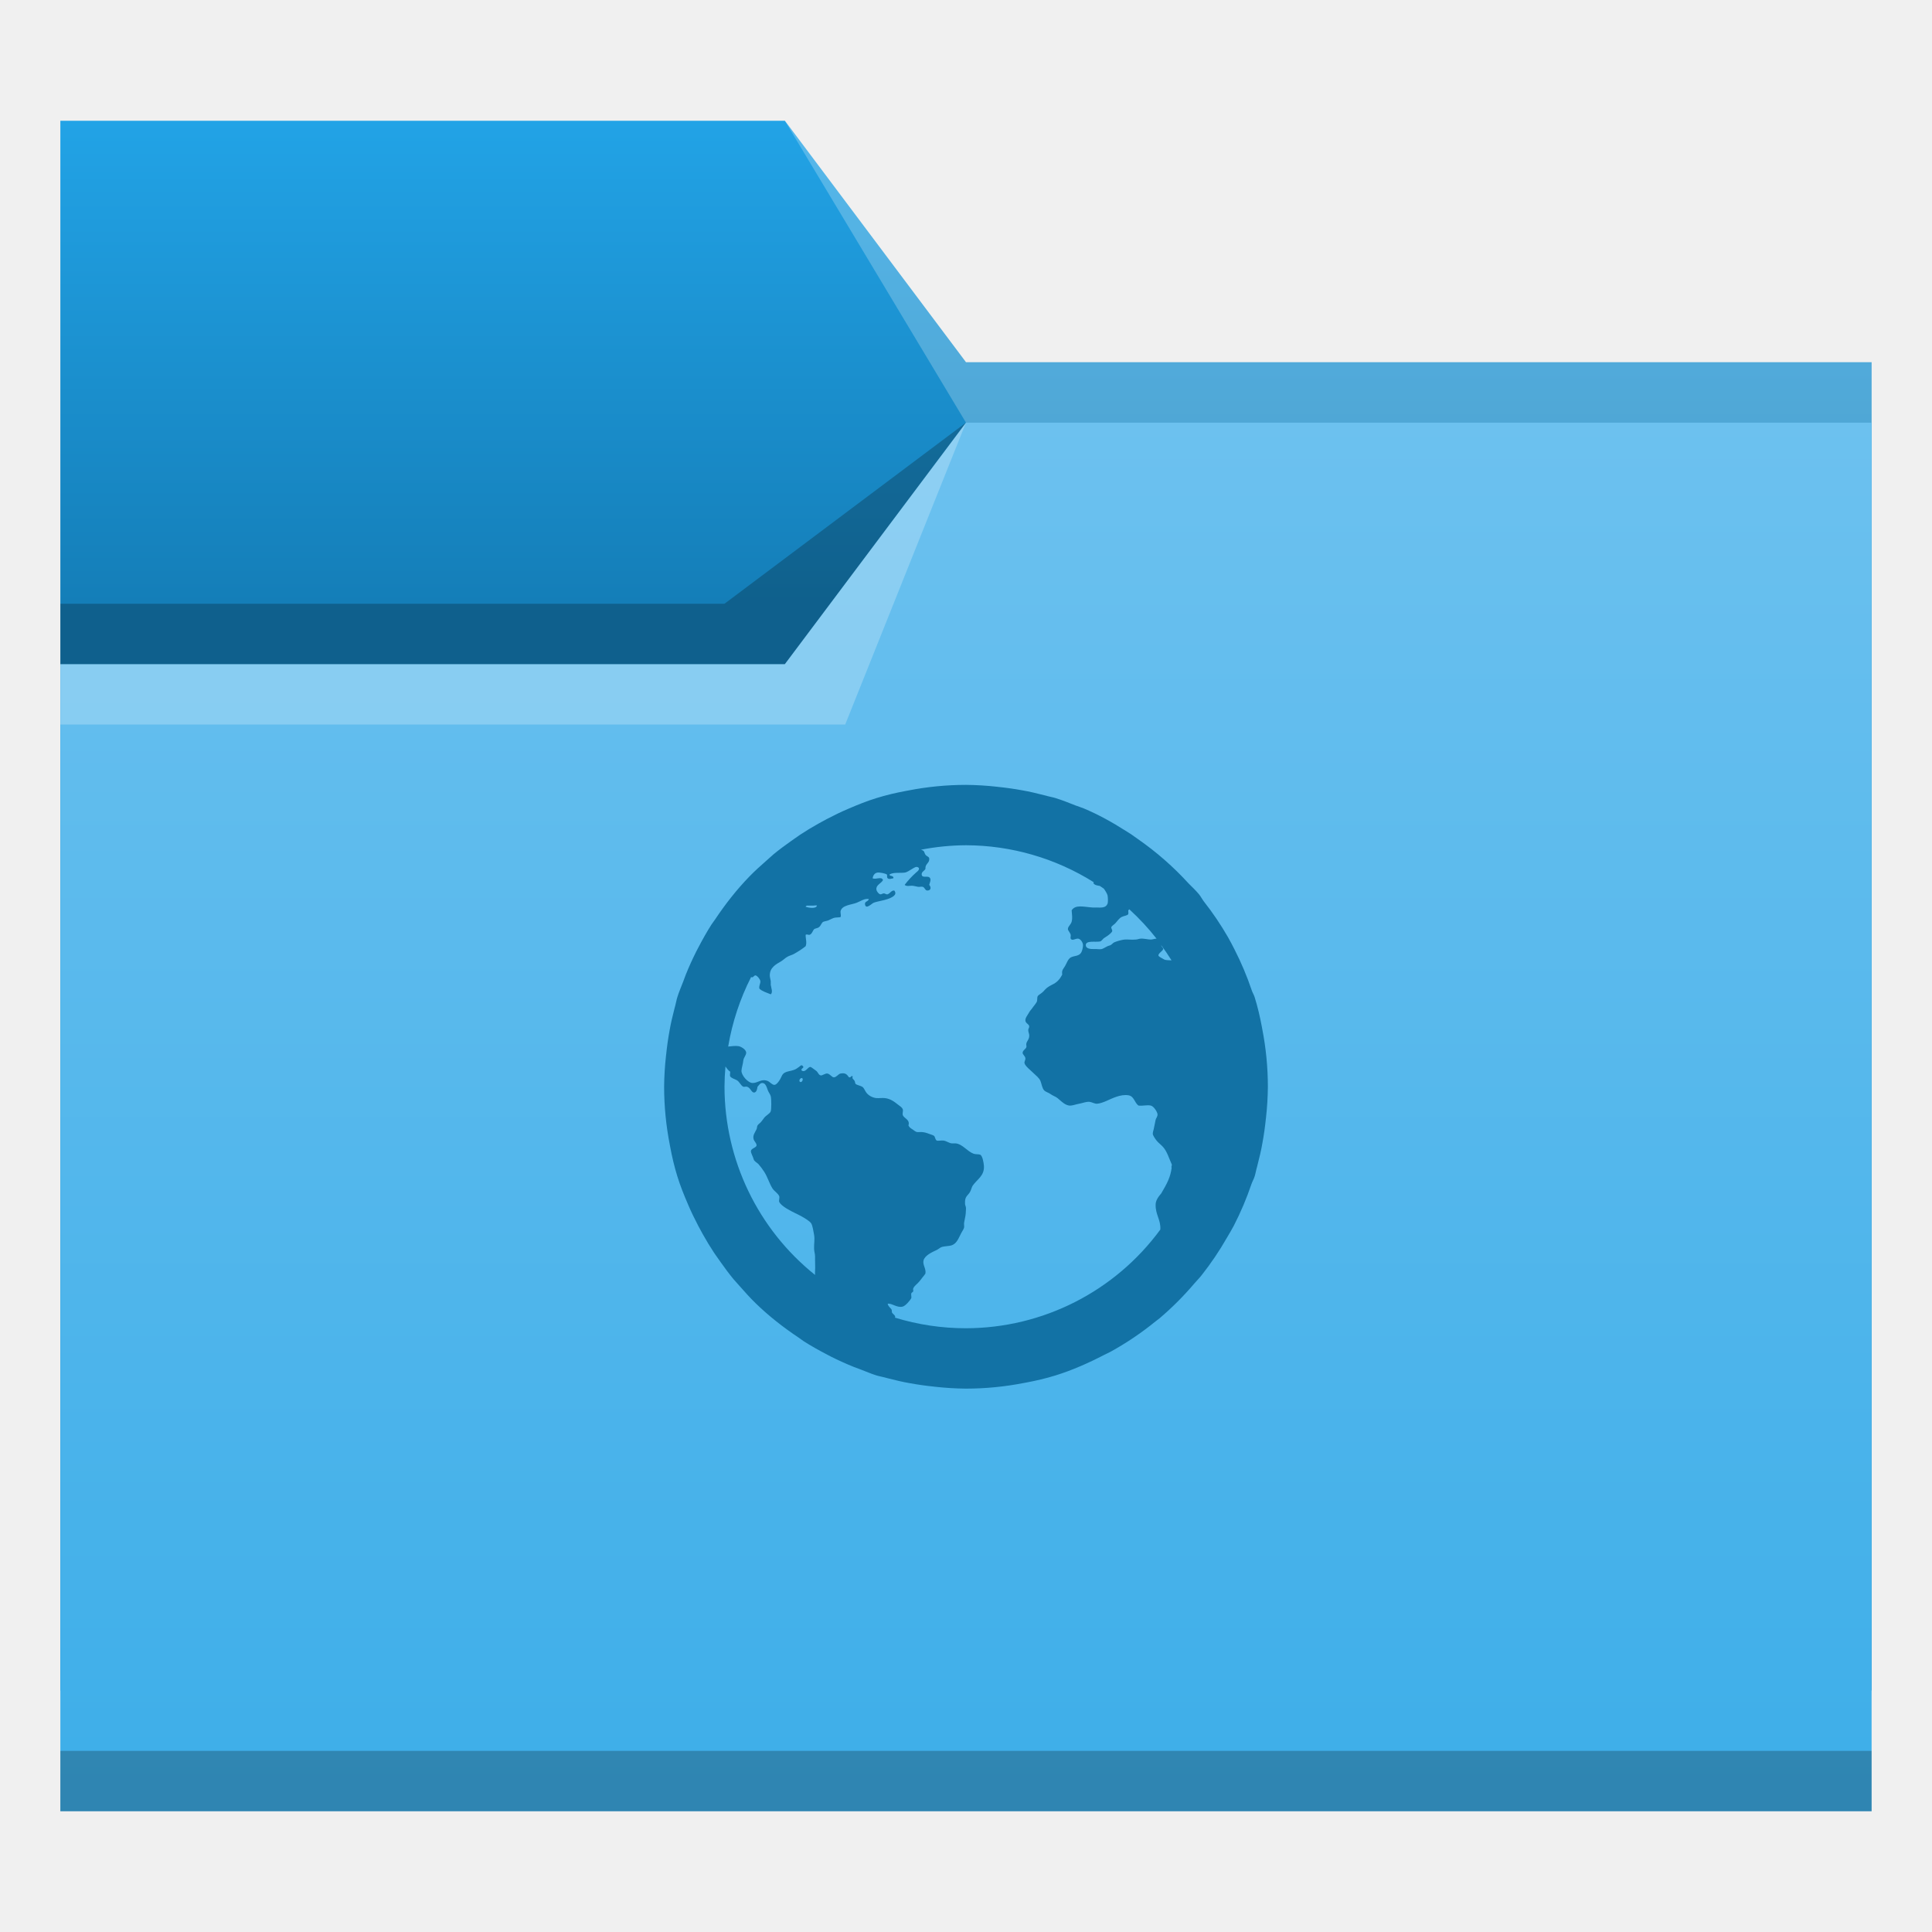
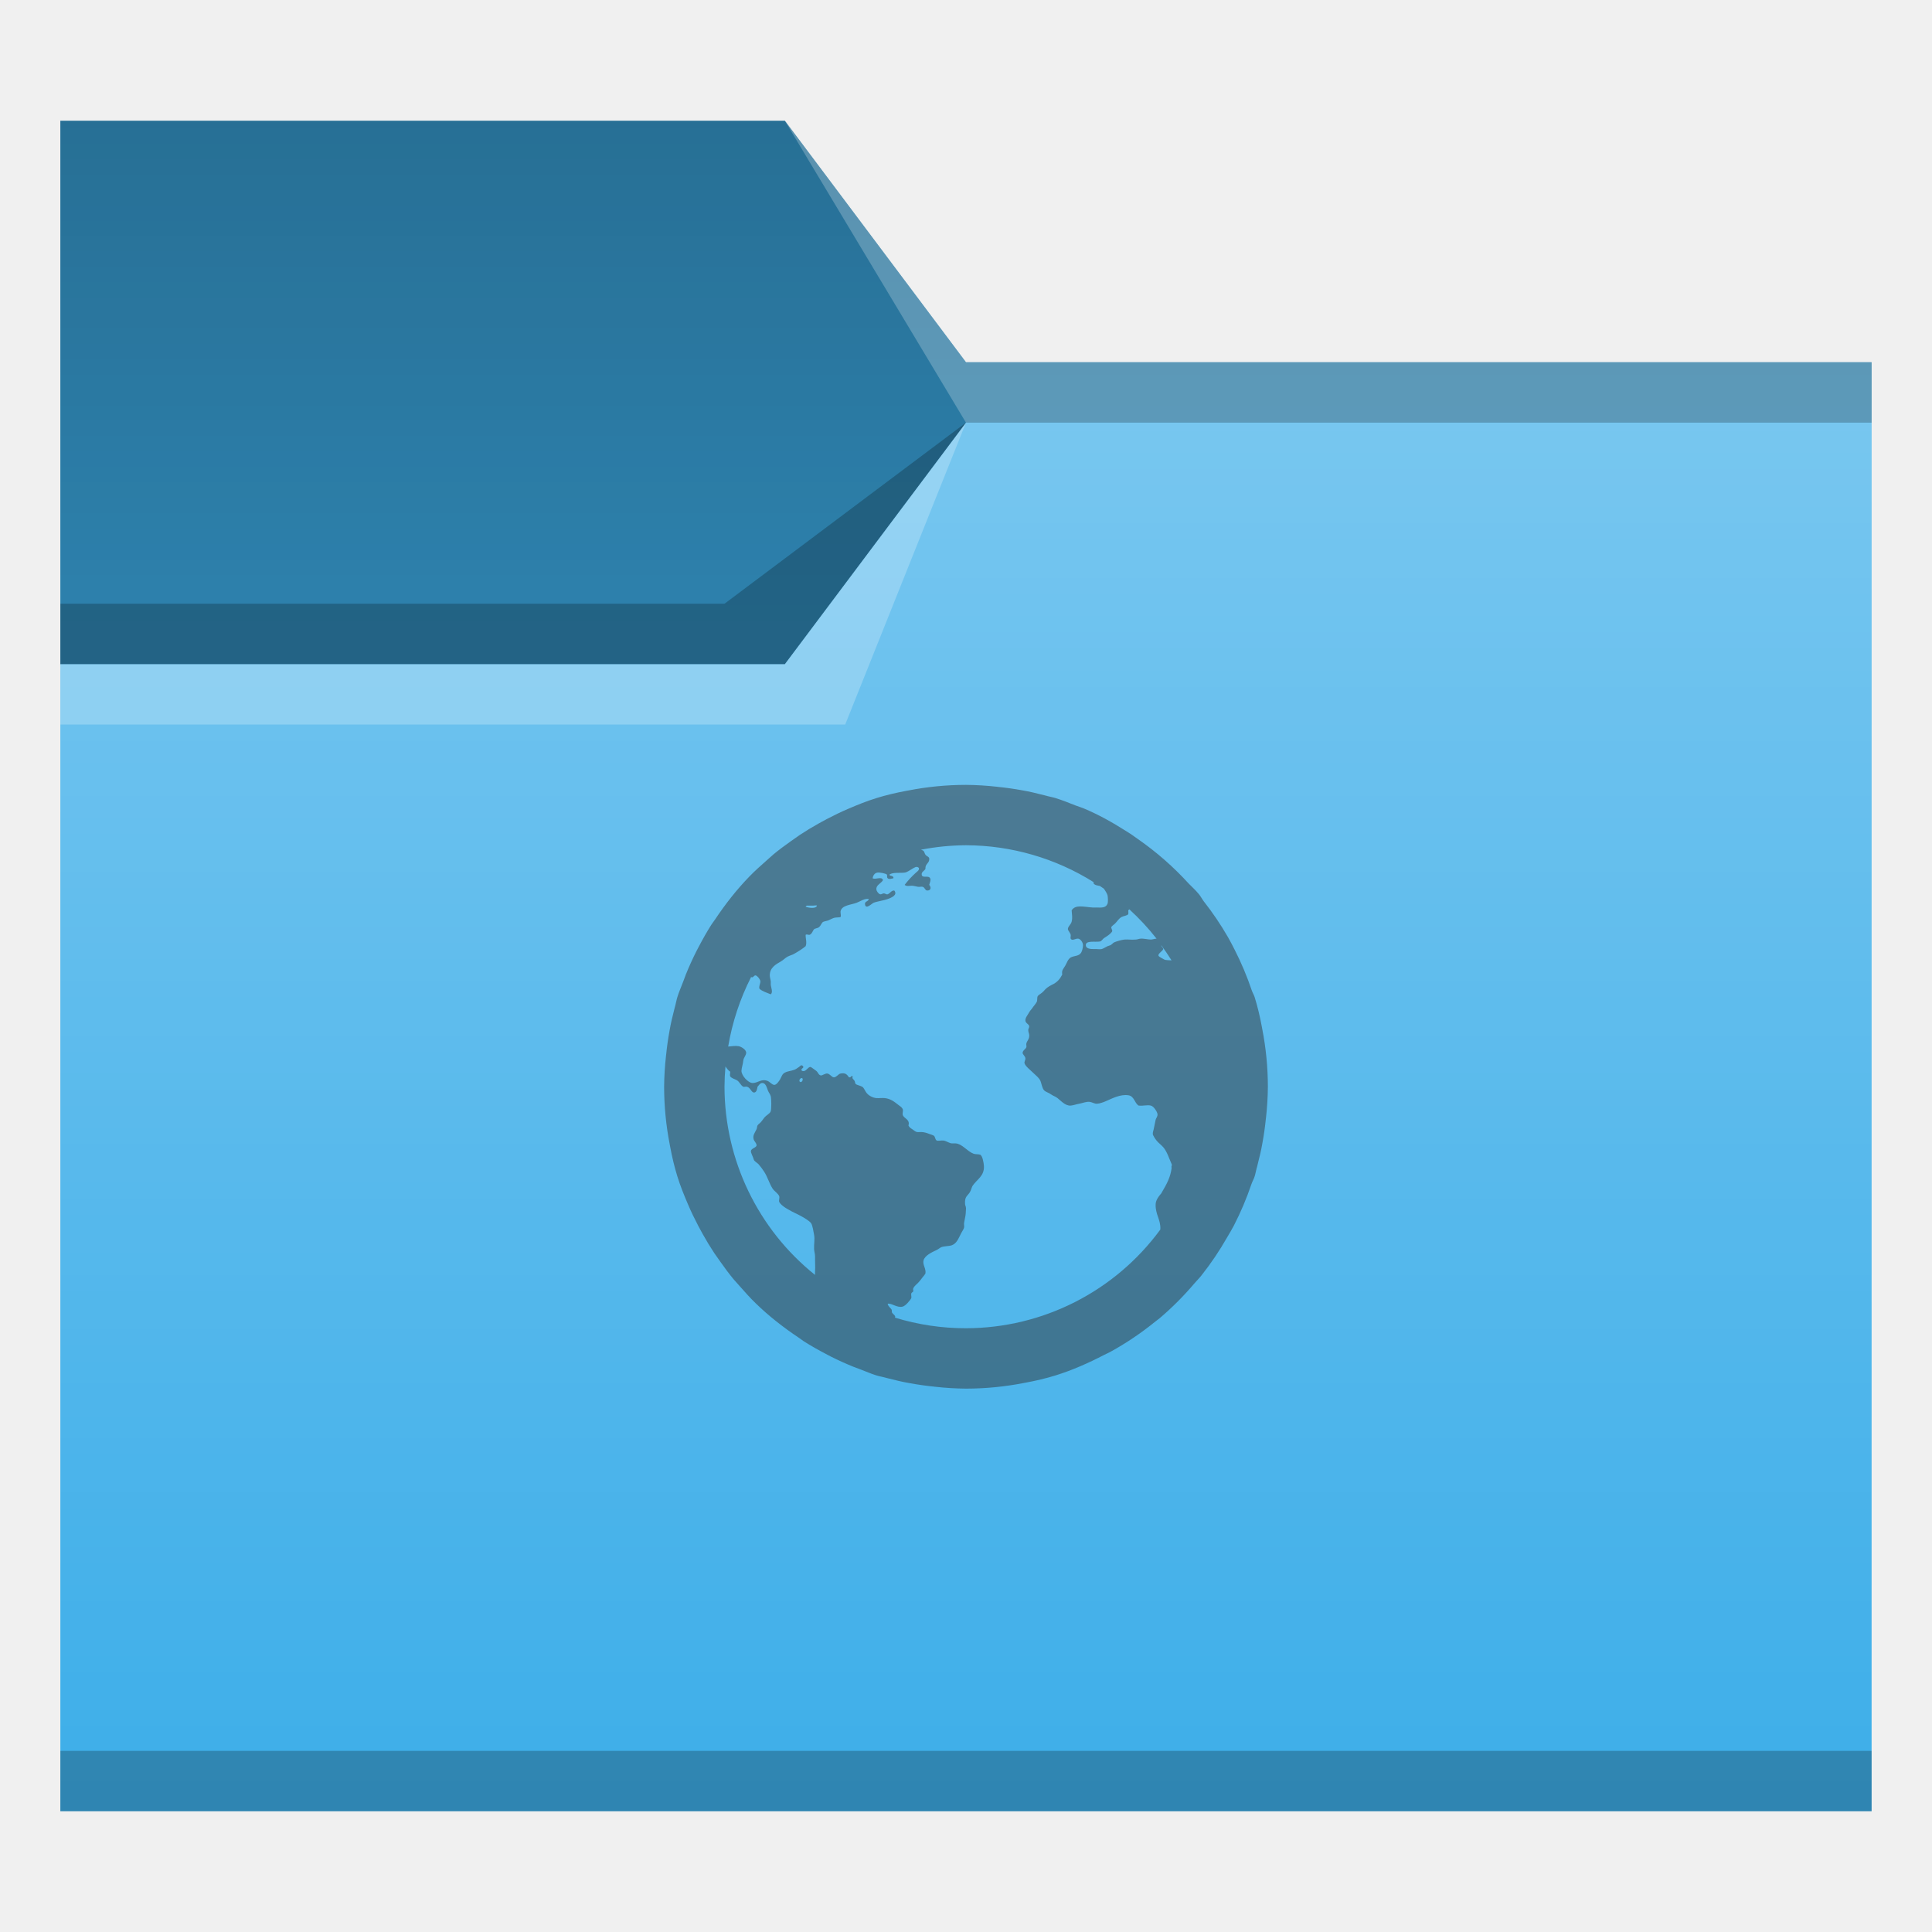
<svg xmlns="http://www.w3.org/2000/svg" xmlns:xlink="http://www.w3.org/1999/xlink" width="32" version="1.1" height="32" viewBox="0 0 32 32" id="svg2">
  <defs id="defs5455">
-     <linearGradient id="linearGradient835">
-       <stop style="stop-color:#147eb8;stop-opacity:1;" offset="0" id="stop831" />
-       <stop style="stop-color:#22a3e6;stop-opacity:1" offset="1" id="stop833" />
+     <style type="text/css" id="current-color-scheme">
+       .ColorScheme-Text {
+         color:#31363b;
+       }
+       .ColorScheme-Highlight {
+         color:#3daee9;
+       }
+       </style>
+     <linearGradient id="linearGradient2051">
+       <stop style="stop-color:#ffffff;stop-opacity:1;" offset="0" id="stop2047" />
+       <stop style="stop-color:#ffffff;stop-opacity:0;" offset="1" id="stop2049" />
+     </linearGradient>
+     <linearGradient id="linearGradient1669">
+       <stop style="stop-color:#000000;stop-opacity:1;" offset="0" id="stop1665" />
+       <stop style="stop-color:#000000;stop-opacity:0;" offset="1" id="stop1667" />
    </linearGradient>
    <linearGradient id="linearGradient4172-7-9">
      <stop style="stop-color:#4183d7" id="stop4174-9-8" />
      <stop offset="1" style="stop-color:#5b94df" id="stop4176-4-6" />
    </linearGradient>
-     <linearGradient xlink:href="#linearGradient4172-5" id="linearGradient4208" gradientUnits="userSpaceOnUse" x1="430.105" y1="541.798" x2="430.105" y2="495.798" gradientTransform="matrix(0.5172413,0,0,0.5,185.1035,274.899)" />
-     <linearGradient id="linearGradient4172-5">
-       <stop style="stop-color:#3daee9" id="stop4174-6" />
-       <stop offset="1" style="stop-color:#6cc1ef" id="stop4176-6" />
-     </linearGradient>
-     <linearGradient xlink:href="#linearGradient835" id="linearGradient837" x1="406.571" y1="525.798" x2="406.571" y2="517.798" gradientUnits="userSpaceOnUse" />
+     <linearGradient xlink:href="#linearGradient1669" id="linearGradient1671" x1="397.571" y1="517.798" x2="397.571" y2="530.798" gradientUnits="userSpaceOnUse" />
+     <linearGradient xlink:href="#linearGradient2051" id="linearGradient2053" x1="417.571" y1="522.798" x2="417.571" y2="545.798" gradientUnits="userSpaceOnUse" />
  </defs>
  <g id="layer1" transform="translate(-384.5714,-515.798)">
-     <path style="fill:url(#linearGradient837);fill-opacity:1;fill-rule:evenodd;stroke:none;stroke-width:1px;stroke-linecap:butt;stroke-linejoin:miter;stroke-opacity:1" d="m 385.571,517.798 h 12 l 3,4 h 15 v 22 h -30 z" id="path4182" />
-     <path style="fill:url(#linearGradient4208);fill-opacity:1;fill-rule:evenodd;stroke:none;stroke-width:1px;stroke-linecap:butt;stroke-linejoin:miter;stroke-opacity:1" d="m 385.571,526.798 h 12 l 3,-4 h 15 l -1e-5,23 h -30 z" id="path4186" />
+     <path style="fill:currentColor;fill-opacity:1;fill-rule:evenodd;stroke:none;stroke-width:1px;stroke-linecap:butt;stroke-linejoin:miter;stroke-opacity:1" class="ColorScheme-Highlight" d="m 385.571,517.798 h 12 l 3,4 h 15 v 24 h -30 z" id="path4182" />
+     <path id="rect1087" style="opacity:0.2;fill:url(#linearGradient1671);fill-opacity:1" d="m 385.571,517.798 h 12 l 3,4 h 15 v 1 h -15 l -3,4 h -12 z" />
+     <path style="fill:url(#linearGradient2053);fill-opacity:1;fill-rule:evenodd;stroke:none;stroke-width:1px;stroke-linecap:butt;stroke-linejoin:miter;stroke-opacity:1;opacity:0.3" d="m 385.571,526.798 h 12 l 3,-4 h 15 l -1e-5,23 h -30 z" id="path4186" />
    <path style="fill-opacity:0.235" id="path4192" d="m 385.571,544.798 v 1 h 0.517 28.966 0.517 v -1 h -0.517 -28.966 z" />
+     <path id="rect1087-3" style="opacity:0.2;fill:#000000" d="m 385.571,517.798 h 12 l 3,4 h 15 v 1 h -15 l -3,4 h -12 z" />
    <path d="m 385.571,526.798 v 1 h 13 l 2,-5 -3,4 z" id="path4224" style="fill:#ffffff;fill-opacity:0.235;fill-rule:evenodd" />
    <path d="m 400.571,522.798 -4,3 h -11 v 1 h 7 5 z" id="path4306-3" style="fill-opacity:0.235;fill-rule:evenodd" />
    <path style="fill:#ffffff;fill-opacity:0.235;fill-rule:evenodd" id="path4204" d="m 397.571,517.798 3,5 h 15 v -1 h -15 z" />
-     <path style="fill:#1272a5" id="rect4184" d="M 16 13 A 5 5 0 0 0 15.039 13.094 A 5 5 0 0 0 15.006 13.1 C 14.84 13.131 14.677 13.169 14.516 13.219 C 14.357 13.268 14.204 13.33 14.053 13.395 C 13.929 13.447 13.81 13.506 13.691 13.568 A 5 5 0 0 0 13.557 13.641 C 13.451 13.7 13.347 13.763 13.246 13.83 A 5 5 0 0 0 13.098 13.934 C 13 14.003 12.904 14.074 12.812 14.15 A 5 5 0 0 0 12.695 14.254 C 12.599 14.339 12.503 14.424 12.414 14.516 C 12.201 14.735 12.012 14.977 11.842 15.232 A 5 5 0 0 0 11.785 15.312 C 11.709 15.431 11.64 15.554 11.574 15.68 A 5 5 0 0 0 11.531 15.762 C 11.469 15.886 11.411 16.013 11.359 16.143 A 5 5 0 0 0 11.316 16.258 C 11.284 16.344 11.246 16.427 11.219 16.516 C 11.205 16.56 11.198 16.606 11.186 16.65 A 5 5 0 0 0 11.172 16.703 C 11.141 16.824 11.111 16.946 11.09 17.07 A 5 5 0 0 0 11.033 17.473 C 11.033 17.477 11.032 17.48 11.031 17.484 C 11.031 17.486 11.031 17.487 11.031 17.488 A 5 5 0 0 0 11 18 A 5 5 0 0 0 11.094 18.961 A 5 5 0 0 0 11.1 18.994 C 11.131 19.16 11.169 19.323 11.219 19.484 C 11.268 19.643 11.33 19.796 11.395 19.947 C 11.447 20.071 11.506 20.19 11.568 20.309 A 5 5 0 0 0 11.641 20.443 C 11.7 20.549 11.763 20.653 11.83 20.754 A 5 5 0 0 0 11.934 20.902 C 12.003 21 12.074 21.096 12.15 21.188 A 5 5 0 0 0 12.254 21.305 C 12.339 21.401 12.424 21.497 12.516 21.586 C 12.735 21.799 12.977 21.988 13.232 22.158 A 5 5 0 0 0 13.312 22.215 C 13.431 22.291 13.554 22.36 13.68 22.426 A 5 5 0 0 0 13.762 22.469 C 13.886 22.531 14.013 22.589 14.143 22.641 A 5 5 0 0 0 14.258 22.684 C 14.344 22.716 14.427 22.754 14.516 22.781 C 14.56 22.795 14.606 22.802 14.65 22.814 A 5 5 0 0 0 14.703 22.828 C 14.824 22.859 14.946 22.889 15.07 22.91 A 5 5 0 0 0 15.473 22.967 C 15.477 22.967 15.48 22.968 15.484 22.969 A 5 5 0 0 0 15.488 22.969 A 5 5 0 0 0 16 23 A 5 5 0 0 0 16.961 22.906 A 5 5 0 0 0 16.994 22.9 C 17.16 22.869 17.323 22.831 17.484 22.781 C 17.761 22.695 18.033 22.574 18.289 22.441 C 18.322 22.424 18.358 22.408 18.391 22.391 A 5 5 0 0 0 19.141 21.885 C 19.162 21.868 19.184 21.853 19.205 21.836 A 5 5 0 0 0 19.779 21.262 C 19.819 21.215 19.862 21.173 19.9 21.125 A 5 5 0 0 0 20.322 20.5 C 20.361 20.434 20.4 20.369 20.436 20.301 A 5 5 0 0 0 20.727 19.615 C 20.742 19.57 20.767 19.53 20.781 19.484 C 20.795 19.44 20.802 19.394 20.814 19.35 C 20.816 19.346 20.817 19.342 20.818 19.338 A 5 5 0 0 0 20.828 19.297 C 20.859 19.176 20.889 19.054 20.91 18.93 A 5 5 0 0 0 20.967 18.527 A 5 5 0 0 0 20.969 18.516 C 20.969 18.514 20.969 18.513 20.969 18.512 A 5 5 0 0 0 21 18 A 5 5 0 0 0 20.906 17.039 A 5 5 0 0 0 20.9 17.006 C 20.869 16.84 20.831 16.677 20.781 16.516 C 20.769 16.478 20.747 16.444 20.734 16.406 A 5 5 0 0 0 20.449 15.729 C 20.413 15.658 20.377 15.588 20.338 15.52 A 5 5 0 0 0 19.939 14.93 C 19.911 14.893 19.889 14.849 19.859 14.812 C 19.807 14.749 19.747 14.693 19.689 14.635 A 5 5 0 0 0 18.848 13.898 C 18.809 13.871 18.772 13.843 18.732 13.816 A 5 5 0 0 0 18.643 13.76 C 18.423 13.62 18.196 13.493 17.953 13.391 C 17.908 13.372 17.859 13.358 17.812 13.34 C 17.703 13.297 17.594 13.253 17.484 13.219 C 17.44 13.205 17.394 13.198 17.35 13.186 C 17.346 13.184 17.342 13.183 17.338 13.182 A 5 5 0 0 0 17.297 13.172 C 17.176 13.141 17.054 13.111 16.93 13.09 A 5 5 0 0 0 16.527 13.033 A 5 5 0 0 0 16.516 13.031 C 16.514 13.031 16.513 13.031 16.512 13.031 A 5 5 0 0 0 16 13 z M 16 14 A 4 4 0 0 1 18.117 14.613 C 18.115 14.618 18.111 14.619 18.109 14.625 C 18.128 14.662 18.174 14.666 18.217 14.674 A 4 4 0 0 1 18.283 14.719 C 18.308 14.753 18.338 14.804 18.344 14.828 C 18.351 14.854 18.355 14.941 18.344 14.969 C 18.316 15.041 18.24 15.033 18.156 15.031 C 18.133 15.031 18.115 15.033 18.094 15.031 C 17.953 15.022 17.814 14.977 17.75 15.078 C 17.754 15.155 17.767 15.198 17.75 15.266 C 17.737 15.315 17.685 15.348 17.688 15.391 C 17.689 15.412 17.729 15.454 17.734 15.484 C 17.738 15.501 17.727 15.532 17.734 15.547 C 17.758 15.591 17.818 15.54 17.859 15.547 C 17.899 15.553 17.938 15.612 17.938 15.656 C 17.938 15.688 17.926 15.75 17.906 15.781 C 17.866 15.841 17.792 15.827 17.734 15.859 C 17.687 15.887 17.669 15.953 17.641 16 C 17.611 16.051 17.582 16.068 17.594 16.141 C 17.553 16.222 17.506 16.273 17.422 16.312 C 17.397 16.323 17.366 16.343 17.344 16.359 C 17.326 16.372 17.307 16.393 17.281 16.422 C 17.249 16.457 17.205 16.473 17.188 16.5 C 17.175 16.521 17.185 16.566 17.172 16.594 C 17.152 16.632 17.119 16.665 17.094 16.703 C 17.082 16.721 17.059 16.742 17.047 16.766 C 17.018 16.818 16.979 16.86 16.984 16.906 C 16.988 16.951 17.044 16.961 17.047 17 C 17.049 17.022 17.03 17.039 17.031 17.062 C 17.032 17.097 17.044 17.113 17.047 17.141 C 17.053 17.208 17.013 17.235 17 17.281 C 16.994 17.303 17.005 17.327 17 17.344 C 16.989 17.377 16.938 17.398 16.938 17.438 C 16.936 17.466 16.982 17.491 16.984 17.531 C 16.986 17.558 16.963 17.584 16.969 17.609 C 16.979 17.658 17.071 17.727 17.109 17.766 C 17.161 17.817 17.212 17.852 17.234 17.906 C 17.253 17.953 17.261 18.028 17.297 18.062 C 17.323 18.088 17.373 18.099 17.406 18.125 C 17.438 18.149 17.482 18.161 17.516 18.188 C 17.571 18.231 17.646 18.319 17.734 18.312 C 17.781 18.308 17.823 18.29 17.875 18.281 C 17.929 18.272 17.992 18.244 18.047 18.25 C 18.089 18.255 18.128 18.284 18.172 18.281 C 18.217 18.278 18.276 18.257 18.328 18.234 C 18.418 18.195 18.557 18.121 18.688 18.141 C 18.788 18.155 18.789 18.268 18.859 18.312 C 18.939 18.32 18.999 18.297 19.062 18.312 C 19.111 18.324 19.167 18.415 19.172 18.453 C 19.177 18.492 19.146 18.522 19.141 18.547 C 19.128 18.6 19.118 18.67 19.109 18.703 C 19.102 18.73 19.093 18.755 19.094 18.781 C 19.094 18.805 19.132 18.86 19.156 18.891 C 19.186 18.929 19.229 18.958 19.266 19 C 19.332 19.076 19.36 19.18 19.406 19.281 C 19.418 19.307 19.395 19.312 19.406 19.344 C 19.386 19.496 19.334 19.597 19.234 19.766 C 19.187 19.82 19.14 19.885 19.141 19.953 C 19.137 20.117 19.226 20.201 19.219 20.359 C 19.218 20.363 19.219 20.362 19.219 20.365 A 4 4 0 0 1 16 22 A 4 4 0 0 1 14.822 21.824 C 14.822 21.819 14.829 21.818 14.828 21.812 C 14.826 21.786 14.802 21.774 14.781 21.75 C 14.764 21.73 14.777 21.706 14.766 21.688 C 14.744 21.656 14.712 21.64 14.703 21.594 C 14.769 21.581 14.859 21.667 14.953 21.641 C 14.998 21.628 15.073 21.542 15.094 21.5 C 15.1 21.487 15.087 21.437 15.094 21.422 C 15.102 21.405 15.122 21.4 15.125 21.391 C 15.131 21.366 15.12 21.359 15.125 21.344 C 15.141 21.297 15.192 21.268 15.219 21.234 C 15.24 21.209 15.262 21.183 15.281 21.156 C 15.303 21.128 15.314 21.118 15.328 21.094 C 15.342 21.011 15.277 20.948 15.297 20.875 C 15.319 20.793 15.437 20.74 15.516 20.703 C 15.543 20.69 15.571 20.664 15.594 20.656 C 15.648 20.637 15.715 20.643 15.766 20.625 C 15.851 20.594 15.88 20.5 15.922 20.422 C 15.942 20.386 15.965 20.354 15.969 20.328 C 15.972 20.305 15.964 20.277 15.969 20.25 C 15.974 20.223 15.977 20.202 15.984 20.172 C 15.994 20.133 16 20.059 16 20.016 C 16 19.979 15.985 19.97 15.984 19.938 C 15.978 19.819 16.019 19.815 16.062 19.75 C 16.084 19.718 16.094 19.663 16.109 19.641 C 16.183 19.532 16.306 19.478 16.297 19.312 C 16.293 19.258 16.274 19.142 16.234 19.125 C 16.212 19.115 16.159 19.122 16.125 19.109 C 16.018 19.069 15.94 18.947 15.828 18.938 C 15.804 18.936 15.792 18.939 15.766 18.938 C 15.722 18.936 15.674 18.896 15.625 18.891 C 15.594 18.887 15.534 18.9 15.516 18.891 C 15.487 18.877 15.491 18.828 15.469 18.812 C 15.451 18.8 15.419 18.791 15.391 18.781 C 15.346 18.764 15.317 18.754 15.266 18.75 C 15.249 18.749 15.206 18.753 15.188 18.75 C 15.159 18.745 15.136 18.719 15.109 18.703 C 15.077 18.683 15.06 18.669 15.047 18.641 C 15.077 18.542 14.973 18.526 14.953 18.469 C 14.944 18.442 14.962 18.399 14.953 18.375 C 14.941 18.341 14.912 18.325 14.875 18.297 C 14.81 18.246 14.75 18.199 14.656 18.188 C 14.614 18.183 14.566 18.191 14.516 18.188 C 14.463 18.183 14.399 18.155 14.359 18.109 C 14.321 18.065 14.315 18.021 14.281 18 C 14.249 17.98 14.194 17.974 14.172 17.953 C 14.162 17.944 14.165 17.927 14.156 17.906 C 14.14 17.873 14.105 17.868 14.125 17.828 C 14.089 17.81 14.102 17.851 14.062 17.844 C 14.027 17.794 14.002 17.766 13.922 17.781 C 13.885 17.788 13.855 17.843 13.812 17.844 C 13.777 17.845 13.75 17.788 13.703 17.781 C 13.668 17.776 13.618 17.818 13.594 17.812 C 13.555 17.805 13.551 17.758 13.516 17.734 C 13.489 17.717 13.436 17.671 13.422 17.672 C 13.376 17.673 13.344 17.768 13.281 17.734 C 13.25 17.695 13.333 17.693 13.297 17.656 C 13.27 17.629 13.256 17.657 13.234 17.672 C 13.209 17.689 13.184 17.709 13.156 17.719 C 13.094 17.742 13.049 17.74 13 17.766 C 12.954 17.789 12.948 17.829 12.922 17.875 C 12.901 17.913 12.86 17.967 12.828 17.969 C 12.79 17.971 12.753 17.921 12.719 17.906 C 12.614 17.861 12.555 17.937 12.469 17.938 C 12.389 17.939 12.278 17.81 12.281 17.734 C 12.283 17.688 12.307 17.62 12.312 17.562 C 12.318 17.517 12.358 17.479 12.359 17.438 C 12.36 17.382 12.271 17.334 12.234 17.328 C 12.183 17.319 12.123 17.328 12.061 17.334 A 4 4 0 0 1 12.441 16.182 C 12.445 16.183 12.45 16.187 12.453 16.188 C 12.482 16.189 12.488 16.152 12.516 16.156 C 12.543 16.161 12.589 16.217 12.594 16.25 C 12.598 16.291 12.566 16.33 12.578 16.375 C 12.621 16.419 12.705 16.443 12.766 16.469 C 12.806 16.436 12.772 16.36 12.766 16.312 C 12.765 16.292 12.768 16.269 12.766 16.25 C 12.761 16.217 12.75 16.184 12.75 16.156 C 12.75 16.026 12.85 15.973 12.938 15.922 C 12.975 15.9 13.014 15.86 13.047 15.844 C 13.093 15.821 13.118 15.819 13.156 15.797 C 13.225 15.758 13.29 15.716 13.344 15.672 C 13.368 15.613 13.342 15.543 13.344 15.484 C 13.368 15.469 13.38 15.486 13.406 15.484 C 13.448 15.475 13.461 15.414 13.484 15.391 C 13.498 15.377 13.546 15.373 13.562 15.359 C 13.604 15.327 13.604 15.28 13.641 15.266 C 13.653 15.261 13.683 15.255 13.703 15.25 C 13.73 15.243 13.769 15.218 13.812 15.203 C 13.841 15.193 13.911 15.198 13.922 15.188 C 13.935 15.174 13.918 15.115 13.922 15.094 C 13.944 14.991 14.096 14.988 14.188 14.953 C 14.251 14.929 14.32 14.877 14.391 14.891 C 14.377 14.94 14.316 14.925 14.328 14.984 C 14.344 15.067 14.44 14.965 14.469 14.953 C 14.524 14.93 14.63 14.917 14.703 14.891 C 14.767 14.868 14.872 14.824 14.812 14.75 C 14.762 14.747 14.747 14.794 14.703 14.812 C 14.673 14.818 14.666 14.799 14.641 14.797 C 14.616 14.796 14.603 14.817 14.578 14.812 C 14.554 14.807 14.519 14.763 14.516 14.734 C 14.506 14.658 14.594 14.634 14.625 14.578 C 14.604 14.509 14.511 14.574 14.453 14.547 C 14.459 14.506 14.483 14.461 14.531 14.453 C 14.57 14.447 14.664 14.466 14.688 14.484 C 14.701 14.496 14.683 14.528 14.703 14.547 C 14.727 14.568 14.766 14.552 14.797 14.547 C 14.808 14.495 14.725 14.518 14.734 14.484 C 14.796 14.444 14.909 14.463 14.984 14.453 C 15.028 14.447 15.07 14.412 15.109 14.391 C 15.146 14.37 15.181 14.34 15.219 14.375 C 15.23 14.412 15.193 14.434 15.172 14.453 C 15.102 14.515 15.039 14.584 14.984 14.656 C 15.018 14.689 15.069 14.665 15.125 14.672 C 15.147 14.675 15.18 14.684 15.203 14.688 C 15.23 14.693 15.259 14.682 15.281 14.688 C 15.319 14.697 15.321 14.75 15.359 14.75 C 15.421 14.75 15.426 14.698 15.391 14.656 C 15.402 14.613 15.422 14.577 15.406 14.547 C 15.378 14.49 15.271 14.556 15.266 14.484 C 15.262 14.439 15.312 14.425 15.328 14.391 C 15.321 14.303 15.4 14.298 15.391 14.219 C 15.386 14.186 15.351 14.187 15.328 14.156 C 15.316 14.14 15.31 14.106 15.297 14.094 C 15.285 14.084 15.269 14.08 15.254 14.074 A 4 4 0 0 1 16 14 z M 13.361 15 C 13.373 14.999 13.392 15.002 13.406 15 C 13.427 14.999 13.446 15 13.469 15 C 13.491 15 13.522 14.991 13.531 15 C 13.518 15.056 13.396 15.038 13.342 15.018 A 4 4 0 0 1 13.361 15 z M 18.705 15.061 A 4 4 0 0 1 19.156 15.547 C 19.123 15.547 19.091 15.562 19.062 15.562 C 19.023 15.563 18.941 15.542 18.891 15.547 C 18.861 15.549 18.841 15.561 18.812 15.562 C 18.733 15.569 18.687 15.557 18.625 15.562 C 18.58 15.566 18.495 15.59 18.453 15.609 C 18.432 15.619 18.418 15.643 18.391 15.656 C 18.378 15.662 18.36 15.664 18.344 15.672 C 18.318 15.684 18.274 15.712 18.25 15.719 C 18.215 15.728 18.174 15.716 18.109 15.719 C 18.063 15.721 17.985 15.712 17.984 15.656 C 17.983 15.572 18.139 15.608 18.219 15.594 C 18.249 15.588 18.26 15.552 18.297 15.531 C 18.314 15.521 18.327 15.511 18.344 15.5 C 18.371 15.481 18.417 15.444 18.422 15.422 C 18.425 15.402 18.403 15.374 18.406 15.359 C 18.41 15.34 18.444 15.321 18.469 15.297 C 18.507 15.259 18.531 15.212 18.578 15.188 C 18.61 15.17 18.673 15.166 18.688 15.141 C 18.692 15.112 18.687 15.104 18.688 15.078 C 18.699 15.068 18.701 15.066 18.705 15.061 z M 19.234 15.656 A 4 4 0 0 1 19.404 15.906 C 19.4 15.906 19.396 15.907 19.391 15.906 C 19.36 15.903 19.307 15.906 19.281 15.891 C 19.257 15.875 19.194 15.849 19.188 15.828 C 19.177 15.795 19.264 15.747 19.266 15.719 C 19.268 15.697 19.239 15.689 19.234 15.656 z M 12.016 17.664 C 12.04 17.699 12.066 17.734 12.094 17.75 C 12.096 17.779 12.085 17.806 12.094 17.828 C 12.117 17.86 12.165 17.87 12.203 17.891 C 12.249 17.916 12.269 17.98 12.312 18 C 12.328 18.006 12.351 17.993 12.375 18 C 12.435 18.018 12.448 18.109 12.5 18.094 C 12.534 18.084 12.541 18.033 12.547 18 C 12.57 17.976 12.589 17.938 12.625 17.938 C 12.681 17.936 12.698 18.007 12.719 18.062 C 12.731 18.093 12.757 18.124 12.766 18.156 C 12.779 18.213 12.777 18.373 12.766 18.406 C 12.751 18.448 12.691 18.47 12.656 18.516 C 12.64 18.537 12.622 18.564 12.609 18.578 C 12.588 18.605 12.563 18.616 12.547 18.641 C 12.538 18.654 12.54 18.684 12.531 18.703 C 12.504 18.761 12.462 18.805 12.484 18.875 C 12.493 18.903 12.531 18.935 12.531 18.969 C 12.531 19.009 12.444 19.019 12.438 19.062 C 12.432 19.094 12.474 19.16 12.484 19.203 C 12.491 19.235 12.543 19.26 12.562 19.281 C 12.594 19.317 12.627 19.361 12.656 19.406 C 12.714 19.494 12.741 19.601 12.797 19.688 C 12.827 19.732 12.886 19.765 12.906 19.812 C 12.916 19.836 12.897 19.885 12.906 19.906 C 12.939 19.98 13.098 20.057 13.172 20.094 C 13.206 20.111 13.234 20.123 13.266 20.141 C 13.314 20.168 13.413 20.223 13.438 20.266 C 13.459 20.304 13.473 20.392 13.484 20.453 C 13.498 20.533 13.48 20.601 13.484 20.688 C 13.486 20.735 13.5 20.765 13.5 20.812 C 13.5 20.829 13.501 20.859 13.5 20.875 C 13.499 20.931 13.505 20.99 13.5 21.047 C 13.498 21.07 13.499 21.094 13.5 21.117 A 4 4 0 0 1 12 18 A 4 4 0 0 1 12.016 17.664 z M 13.266 17.859 C 13.309 17.839 13.301 17.916 13.266 17.922 C 13.232 17.927 13.233 17.875 13.266 17.859 z " transform="matrix(1 0 0 1 384.5714 515.798)" />
+     <path style="fill:currentColor;fill-opacity:0.5" class="ColorScheme-Text" id="rect4184" d="M 16 13 A 5 5 0 0 0 15.039 13.094 A 5 5 0 0 0 15.006 13.1 C 14.84 13.131 14.677 13.169 14.516 13.219 C 14.357 13.268 14.204 13.33 14.053 13.395 C 13.929 13.447 13.81 13.506 13.691 13.568 A 5 5 0 0 0 13.557 13.641 C 13.451 13.7 13.347 13.763 13.246 13.83 A 5 5 0 0 0 13.098 13.934 C 13 14.003 12.904 14.074 12.812 14.15 A 5 5 0 0 0 12.695 14.254 C 12.599 14.339 12.503 14.424 12.414 14.516 C 12.201 14.735 12.012 14.977 11.842 15.232 A 5 5 0 0 0 11.785 15.312 C 11.709 15.431 11.64 15.554 11.574 15.68 A 5 5 0 0 0 11.531 15.762 C 11.469 15.886 11.411 16.013 11.359 16.143 A 5 5 0 0 0 11.316 16.258 C 11.284 16.344 11.246 16.427 11.219 16.516 C 11.205 16.56 11.198 16.606 11.186 16.65 A 5 5 0 0 0 11.172 16.703 C 11.141 16.824 11.111 16.946 11.09 17.07 A 5 5 0 0 0 11.033 17.473 C 11.033 17.477 11.032 17.48 11.031 17.484 C 11.031 17.486 11.031 17.487 11.031 17.488 A 5 5 0 0 0 11 18 A 5 5 0 0 0 11.094 18.961 A 5 5 0 0 0 11.1 18.994 C 11.131 19.16 11.169 19.323 11.219 19.484 C 11.268 19.643 11.33 19.796 11.395 19.947 C 11.447 20.071 11.506 20.19 11.568 20.309 A 5 5 0 0 0 11.641 20.443 C 11.7 20.549 11.763 20.653 11.83 20.754 A 5 5 0 0 0 11.934 20.902 C 12.003 21 12.074 21.096 12.15 21.188 A 5 5 0 0 0 12.254 21.305 C 12.339 21.401 12.424 21.497 12.516 21.586 C 12.735 21.799 12.977 21.988 13.232 22.158 A 5 5 0 0 0 13.312 22.215 C 13.431 22.291 13.554 22.36 13.68 22.426 A 5 5 0 0 0 13.762 22.469 C 13.886 22.531 14.013 22.589 14.143 22.641 A 5 5 0 0 0 14.258 22.684 C 14.344 22.716 14.427 22.754 14.516 22.781 C 14.56 22.795 14.606 22.802 14.65 22.814 A 5 5 0 0 0 14.703 22.828 C 14.824 22.859 14.946 22.889 15.07 22.91 A 5 5 0 0 0 15.473 22.967 C 15.477 22.967 15.48 22.968 15.484 22.969 A 5 5 0 0 0 15.488 22.969 A 5 5 0 0 0 16 23 A 5 5 0 0 0 16.961 22.906 A 5 5 0 0 0 16.994 22.9 C 17.16 22.869 17.323 22.831 17.484 22.781 C 17.761 22.695 18.033 22.574 18.289 22.441 C 18.322 22.424 18.358 22.408 18.391 22.391 A 5 5 0 0 0 19.141 21.885 C 19.162 21.868 19.184 21.853 19.205 21.836 A 5 5 0 0 0 19.779 21.262 C 19.819 21.215 19.862 21.173 19.9 21.125 A 5 5 0 0 0 20.322 20.5 C 20.361 20.434 20.4 20.369 20.436 20.301 A 5 5 0 0 0 20.727 19.615 C 20.742 19.57 20.767 19.53 20.781 19.484 C 20.795 19.44 20.802 19.394 20.814 19.35 C 20.816 19.346 20.817 19.342 20.818 19.338 A 5 5 0 0 0 20.828 19.297 C 20.859 19.176 20.889 19.054 20.91 18.93 A 5 5 0 0 0 20.967 18.527 A 5 5 0 0 0 20.969 18.516 C 20.969 18.514 20.969 18.513 20.969 18.512 A 5 5 0 0 0 21 18 A 5 5 0 0 0 20.906 17.039 A 5 5 0 0 0 20.9 17.006 C 20.869 16.84 20.831 16.677 20.781 16.516 C 20.769 16.478 20.747 16.444 20.734 16.406 A 5 5 0 0 0 20.449 15.729 C 20.413 15.658 20.377 15.588 20.338 15.52 A 5 5 0 0 0 19.939 14.93 C 19.911 14.893 19.889 14.849 19.859 14.812 C 19.807 14.749 19.747 14.693 19.689 14.635 A 5 5 0 0 0 18.848 13.898 C 18.809 13.871 18.772 13.843 18.732 13.816 A 5 5 0 0 0 18.643 13.76 C 18.423 13.62 18.196 13.493 17.953 13.391 C 17.908 13.372 17.859 13.358 17.812 13.34 C 17.703 13.297 17.594 13.253 17.484 13.219 C 17.44 13.205 17.394 13.198 17.35 13.186 C 17.346 13.184 17.342 13.183 17.338 13.182 A 5 5 0 0 0 17.297 13.172 C 17.176 13.141 17.054 13.111 16.93 13.09 A 5 5 0 0 0 16.527 13.033 A 5 5 0 0 0 16.516 13.031 C 16.514 13.031 16.513 13.031 16.512 13.031 A 5 5 0 0 0 16 13 z M 16 14 A 4 4 0 0 1 18.117 14.613 C 18.115 14.618 18.111 14.619 18.109 14.625 C 18.128 14.662 18.174 14.666 18.217 14.674 A 4 4 0 0 1 18.283 14.719 C 18.308 14.753 18.338 14.804 18.344 14.828 C 18.351 14.854 18.355 14.941 18.344 14.969 C 18.316 15.041 18.24 15.033 18.156 15.031 C 18.133 15.031 18.115 15.033 18.094 15.031 C 17.953 15.022 17.814 14.977 17.75 15.078 C 17.754 15.155 17.767 15.198 17.75 15.266 C 17.737 15.315 17.685 15.348 17.688 15.391 C 17.689 15.412 17.729 15.454 17.734 15.484 C 17.738 15.501 17.727 15.532 17.734 15.547 C 17.758 15.591 17.818 15.54 17.859 15.547 C 17.899 15.553 17.938 15.612 17.938 15.656 C 17.938 15.688 17.926 15.75 17.906 15.781 C 17.866 15.841 17.792 15.827 17.734 15.859 C 17.687 15.887 17.669 15.953 17.641 16 C 17.611 16.051 17.582 16.068 17.594 16.141 C 17.553 16.222 17.506 16.273 17.422 16.312 C 17.397 16.323 17.366 16.343 17.344 16.359 C 17.326 16.372 17.307 16.393 17.281 16.422 C 17.249 16.457 17.205 16.473 17.188 16.5 C 17.175 16.521 17.185 16.566 17.172 16.594 C 17.152 16.632 17.119 16.665 17.094 16.703 C 17.082 16.721 17.059 16.742 17.047 16.766 C 17.018 16.818 16.979 16.86 16.984 16.906 C 16.988 16.951 17.044 16.961 17.047 17 C 17.049 17.022 17.03 17.039 17.031 17.062 C 17.032 17.097 17.044 17.113 17.047 17.141 C 17.053 17.208 17.013 17.235 17 17.281 C 16.994 17.303 17.005 17.327 17 17.344 C 16.989 17.377 16.938 17.398 16.938 17.438 C 16.936 17.466 16.982 17.491 16.984 17.531 C 16.986 17.558 16.963 17.584 16.969 17.609 C 16.979 17.658 17.071 17.727 17.109 17.766 C 17.161 17.817 17.212 17.852 17.234 17.906 C 17.253 17.953 17.261 18.028 17.297 18.062 C 17.323 18.088 17.373 18.099 17.406 18.125 C 17.438 18.149 17.482 18.161 17.516 18.188 C 17.571 18.231 17.646 18.319 17.734 18.312 C 17.781 18.308 17.823 18.29 17.875 18.281 C 17.929 18.272 17.992 18.244 18.047 18.25 C 18.089 18.255 18.128 18.284 18.172 18.281 C 18.217 18.278 18.276 18.257 18.328 18.234 C 18.418 18.195 18.557 18.121 18.688 18.141 C 18.788 18.155 18.789 18.268 18.859 18.312 C 18.939 18.32 18.999 18.297 19.062 18.312 C 19.111 18.324 19.167 18.415 19.172 18.453 C 19.177 18.492 19.146 18.522 19.141 18.547 C 19.128 18.6 19.118 18.67 19.109 18.703 C 19.102 18.73 19.093 18.755 19.094 18.781 C 19.094 18.805 19.132 18.86 19.156 18.891 C 19.186 18.929 19.229 18.958 19.266 19 C 19.332 19.076 19.36 19.18 19.406 19.281 C 19.418 19.307 19.395 19.312 19.406 19.344 C 19.386 19.496 19.334 19.597 19.234 19.766 C 19.187 19.82 19.14 19.885 19.141 19.953 C 19.137 20.117 19.226 20.201 19.219 20.359 C 19.218 20.363 19.219 20.362 19.219 20.365 A 4 4 0 0 1 16 22 A 4 4 0 0 1 14.822 21.824 C 14.822 21.819 14.829 21.818 14.828 21.812 C 14.826 21.786 14.802 21.774 14.781 21.75 C 14.764 21.73 14.777 21.706 14.766 21.688 C 14.744 21.656 14.712 21.64 14.703 21.594 C 14.769 21.581 14.859 21.667 14.953 21.641 C 14.998 21.628 15.073 21.542 15.094 21.5 C 15.1 21.487 15.087 21.437 15.094 21.422 C 15.102 21.405 15.122 21.4 15.125 21.391 C 15.131 21.366 15.12 21.359 15.125 21.344 C 15.141 21.297 15.192 21.268 15.219 21.234 C 15.24 21.209 15.262 21.183 15.281 21.156 C 15.303 21.128 15.314 21.118 15.328 21.094 C 15.342 21.011 15.277 20.948 15.297 20.875 C 15.319 20.793 15.437 20.74 15.516 20.703 C 15.543 20.69 15.571 20.664 15.594 20.656 C 15.648 20.637 15.715 20.643 15.766 20.625 C 15.851 20.594 15.88 20.5 15.922 20.422 C 15.942 20.386 15.965 20.354 15.969 20.328 C 15.972 20.305 15.964 20.277 15.969 20.25 C 15.974 20.223 15.977 20.202 15.984 20.172 C 15.994 20.133 16 20.059 16 20.016 C 16 19.979 15.985 19.97 15.984 19.938 C 15.978 19.819 16.019 19.815 16.062 19.75 C 16.084 19.718 16.094 19.663 16.109 19.641 C 16.183 19.532 16.306 19.478 16.297 19.312 C 16.293 19.258 16.274 19.142 16.234 19.125 C 16.212 19.115 16.159 19.122 16.125 19.109 C 16.018 19.069 15.94 18.947 15.828 18.938 C 15.804 18.936 15.792 18.939 15.766 18.938 C 15.722 18.936 15.674 18.896 15.625 18.891 C 15.594 18.887 15.534 18.9 15.516 18.891 C 15.487 18.877 15.491 18.828 15.469 18.812 C 15.451 18.8 15.419 18.791 15.391 18.781 C 15.346 18.764 15.317 18.754 15.266 18.75 C 15.249 18.749 15.206 18.753 15.188 18.75 C 15.159 18.745 15.136 18.719 15.109 18.703 C 15.077 18.683 15.06 18.669 15.047 18.641 C 15.077 18.542 14.973 18.526 14.953 18.469 C 14.944 18.442 14.962 18.399 14.953 18.375 C 14.941 18.341 14.912 18.325 14.875 18.297 C 14.81 18.246 14.75 18.199 14.656 18.188 C 14.614 18.183 14.566 18.191 14.516 18.188 C 14.463 18.183 14.399 18.155 14.359 18.109 C 14.321 18.065 14.315 18.021 14.281 18 C 14.249 17.98 14.194 17.974 14.172 17.953 C 14.162 17.944 14.165 17.927 14.156 17.906 C 14.14 17.873 14.105 17.868 14.125 17.828 C 14.089 17.81 14.102 17.851 14.062 17.844 C 14.027 17.794 14.002 17.766 13.922 17.781 C 13.885 17.788 13.855 17.843 13.812 17.844 C 13.777 17.845 13.75 17.788 13.703 17.781 C 13.668 17.776 13.618 17.818 13.594 17.812 C 13.555 17.805 13.551 17.758 13.516 17.734 C 13.489 17.717 13.436 17.671 13.422 17.672 C 13.376 17.673 13.344 17.768 13.281 17.734 C 13.25 17.695 13.333 17.693 13.297 17.656 C 13.27 17.629 13.256 17.657 13.234 17.672 C 13.209 17.689 13.184 17.709 13.156 17.719 C 13.094 17.742 13.049 17.74 13 17.766 C 12.954 17.789 12.948 17.829 12.922 17.875 C 12.901 17.913 12.86 17.967 12.828 17.969 C 12.79 17.971 12.753 17.921 12.719 17.906 C 12.614 17.861 12.555 17.937 12.469 17.938 C 12.389 17.939 12.278 17.81 12.281 17.734 C 12.283 17.688 12.307 17.62 12.312 17.562 C 12.318 17.517 12.358 17.479 12.359 17.438 C 12.36 17.382 12.271 17.334 12.234 17.328 C 12.183 17.319 12.123 17.328 12.061 17.334 A 4 4 0 0 1 12.441 16.182 C 12.445 16.183 12.45 16.187 12.453 16.188 C 12.482 16.189 12.488 16.152 12.516 16.156 C 12.543 16.161 12.589 16.217 12.594 16.25 C 12.598 16.291 12.566 16.33 12.578 16.375 C 12.621 16.419 12.705 16.443 12.766 16.469 C 12.806 16.436 12.772 16.36 12.766 16.312 C 12.765 16.292 12.768 16.269 12.766 16.25 C 12.761 16.217 12.75 16.184 12.75 16.156 C 12.75 16.026 12.85 15.973 12.938 15.922 C 12.975 15.9 13.014 15.86 13.047 15.844 C 13.093 15.821 13.118 15.819 13.156 15.797 C 13.225 15.758 13.29 15.716 13.344 15.672 C 13.368 15.613 13.342 15.543 13.344 15.484 C 13.368 15.469 13.38 15.486 13.406 15.484 C 13.448 15.475 13.461 15.414 13.484 15.391 C 13.498 15.377 13.546 15.373 13.562 15.359 C 13.604 15.327 13.604 15.28 13.641 15.266 C 13.653 15.261 13.683 15.255 13.703 15.25 C 13.73 15.243 13.769 15.218 13.812 15.203 C 13.841 15.193 13.911 15.198 13.922 15.188 C 13.935 15.174 13.918 15.115 13.922 15.094 C 13.944 14.991 14.096 14.988 14.188 14.953 C 14.251 14.929 14.32 14.877 14.391 14.891 C 14.377 14.94 14.316 14.925 14.328 14.984 C 14.344 15.067 14.44 14.965 14.469 14.953 C 14.524 14.93 14.63 14.917 14.703 14.891 C 14.767 14.868 14.872 14.824 14.812 14.75 C 14.762 14.747 14.747 14.794 14.703 14.812 C 14.673 14.818 14.666 14.799 14.641 14.797 C 14.616 14.796 14.603 14.817 14.578 14.812 C 14.554 14.807 14.519 14.763 14.516 14.734 C 14.506 14.658 14.594 14.634 14.625 14.578 C 14.604 14.509 14.511 14.574 14.453 14.547 C 14.459 14.506 14.483 14.461 14.531 14.453 C 14.57 14.447 14.664 14.466 14.688 14.484 C 14.701 14.496 14.683 14.528 14.703 14.547 C 14.727 14.568 14.766 14.552 14.797 14.547 C 14.808 14.495 14.725 14.518 14.734 14.484 C 14.796 14.444 14.909 14.463 14.984 14.453 C 15.028 14.447 15.07 14.412 15.109 14.391 C 15.146 14.37 15.181 14.34 15.219 14.375 C 15.23 14.412 15.193 14.434 15.172 14.453 C 15.102 14.515 15.039 14.584 14.984 14.656 C 15.018 14.689 15.069 14.665 15.125 14.672 C 15.147 14.675 15.18 14.684 15.203 14.688 C 15.23 14.693 15.259 14.682 15.281 14.688 C 15.319 14.697 15.321 14.75 15.359 14.75 C 15.421 14.75 15.426 14.698 15.391 14.656 C 15.402 14.613 15.422 14.577 15.406 14.547 C 15.378 14.49 15.271 14.556 15.266 14.484 C 15.262 14.439 15.312 14.425 15.328 14.391 C 15.321 14.303 15.4 14.298 15.391 14.219 C 15.386 14.186 15.351 14.187 15.328 14.156 C 15.316 14.14 15.31 14.106 15.297 14.094 C 15.285 14.084 15.269 14.08 15.254 14.074 A 4 4 0 0 1 16 14 z M 13.361 15 C 13.373 14.999 13.392 15.002 13.406 15 C 13.427 14.999 13.446 15 13.469 15 C 13.491 15 13.522 14.991 13.531 15 C 13.518 15.056 13.396 15.038 13.342 15.018 A 4 4 0 0 1 13.361 15 z M 18.705 15.061 A 4 4 0 0 1 19.156 15.547 C 19.123 15.547 19.091 15.562 19.062 15.562 C 19.023 15.563 18.941 15.542 18.891 15.547 C 18.861 15.549 18.841 15.561 18.812 15.562 C 18.733 15.569 18.687 15.557 18.625 15.562 C 18.58 15.566 18.495 15.59 18.453 15.609 C 18.432 15.619 18.418 15.643 18.391 15.656 C 18.378 15.662 18.36 15.664 18.344 15.672 C 18.318 15.684 18.274 15.712 18.25 15.719 C 18.215 15.728 18.174 15.716 18.109 15.719 C 18.063 15.721 17.985 15.712 17.984 15.656 C 17.983 15.572 18.139 15.608 18.219 15.594 C 18.249 15.588 18.26 15.552 18.297 15.531 C 18.314 15.521 18.327 15.511 18.344 15.5 C 18.371 15.481 18.417 15.444 18.422 15.422 C 18.425 15.402 18.403 15.374 18.406 15.359 C 18.41 15.34 18.444 15.321 18.469 15.297 C 18.507 15.259 18.531 15.212 18.578 15.188 C 18.61 15.17 18.673 15.166 18.688 15.141 C 18.692 15.112 18.687 15.104 18.688 15.078 C 18.699 15.068 18.701 15.066 18.705 15.061 z M 19.234 15.656 A 4 4 0 0 1 19.404 15.906 C 19.4 15.906 19.396 15.907 19.391 15.906 C 19.36 15.903 19.307 15.906 19.281 15.891 C 19.257 15.875 19.194 15.849 19.188 15.828 C 19.177 15.795 19.264 15.747 19.266 15.719 C 19.268 15.697 19.239 15.689 19.234 15.656 z M 12.016 17.664 C 12.04 17.699 12.066 17.734 12.094 17.75 C 12.096 17.779 12.085 17.806 12.094 17.828 C 12.117 17.86 12.165 17.87 12.203 17.891 C 12.249 17.916 12.269 17.98 12.312 18 C 12.328 18.006 12.351 17.993 12.375 18 C 12.435 18.018 12.448 18.109 12.5 18.094 C 12.534 18.084 12.541 18.033 12.547 18 C 12.57 17.976 12.589 17.938 12.625 17.938 C 12.681 17.936 12.698 18.007 12.719 18.062 C 12.731 18.093 12.757 18.124 12.766 18.156 C 12.779 18.213 12.777 18.373 12.766 18.406 C 12.751 18.448 12.691 18.47 12.656 18.516 C 12.64 18.537 12.622 18.564 12.609 18.578 C 12.588 18.605 12.563 18.616 12.547 18.641 C 12.538 18.654 12.54 18.684 12.531 18.703 C 12.504 18.761 12.462 18.805 12.484 18.875 C 12.493 18.903 12.531 18.935 12.531 18.969 C 12.531 19.009 12.444 19.019 12.438 19.062 C 12.432 19.094 12.474 19.16 12.484 19.203 C 12.491 19.235 12.543 19.26 12.562 19.281 C 12.594 19.317 12.627 19.361 12.656 19.406 C 12.714 19.494 12.741 19.601 12.797 19.688 C 12.827 19.732 12.886 19.765 12.906 19.812 C 12.916 19.836 12.897 19.885 12.906 19.906 C 12.939 19.98 13.098 20.057 13.172 20.094 C 13.206 20.111 13.234 20.123 13.266 20.141 C 13.314 20.168 13.413 20.223 13.438 20.266 C 13.459 20.304 13.473 20.392 13.484 20.453 C 13.498 20.533 13.48 20.601 13.484 20.688 C 13.486 20.735 13.5 20.765 13.5 20.812 C 13.5 20.829 13.501 20.859 13.5 20.875 C 13.499 20.931 13.505 20.99 13.5 21.047 C 13.498 21.07 13.499 21.094 13.5 21.117 A 4 4 0 0 1 12 18 A 4 4 0 0 1 12.016 17.664 z M 13.266 17.859 C 13.309 17.839 13.301 17.916 13.266 17.922 C 13.232 17.927 13.233 17.875 13.266 17.859 z " transform="matrix(1 0 0 1 384.5714 515.798)" />
  </g>
</svg>
